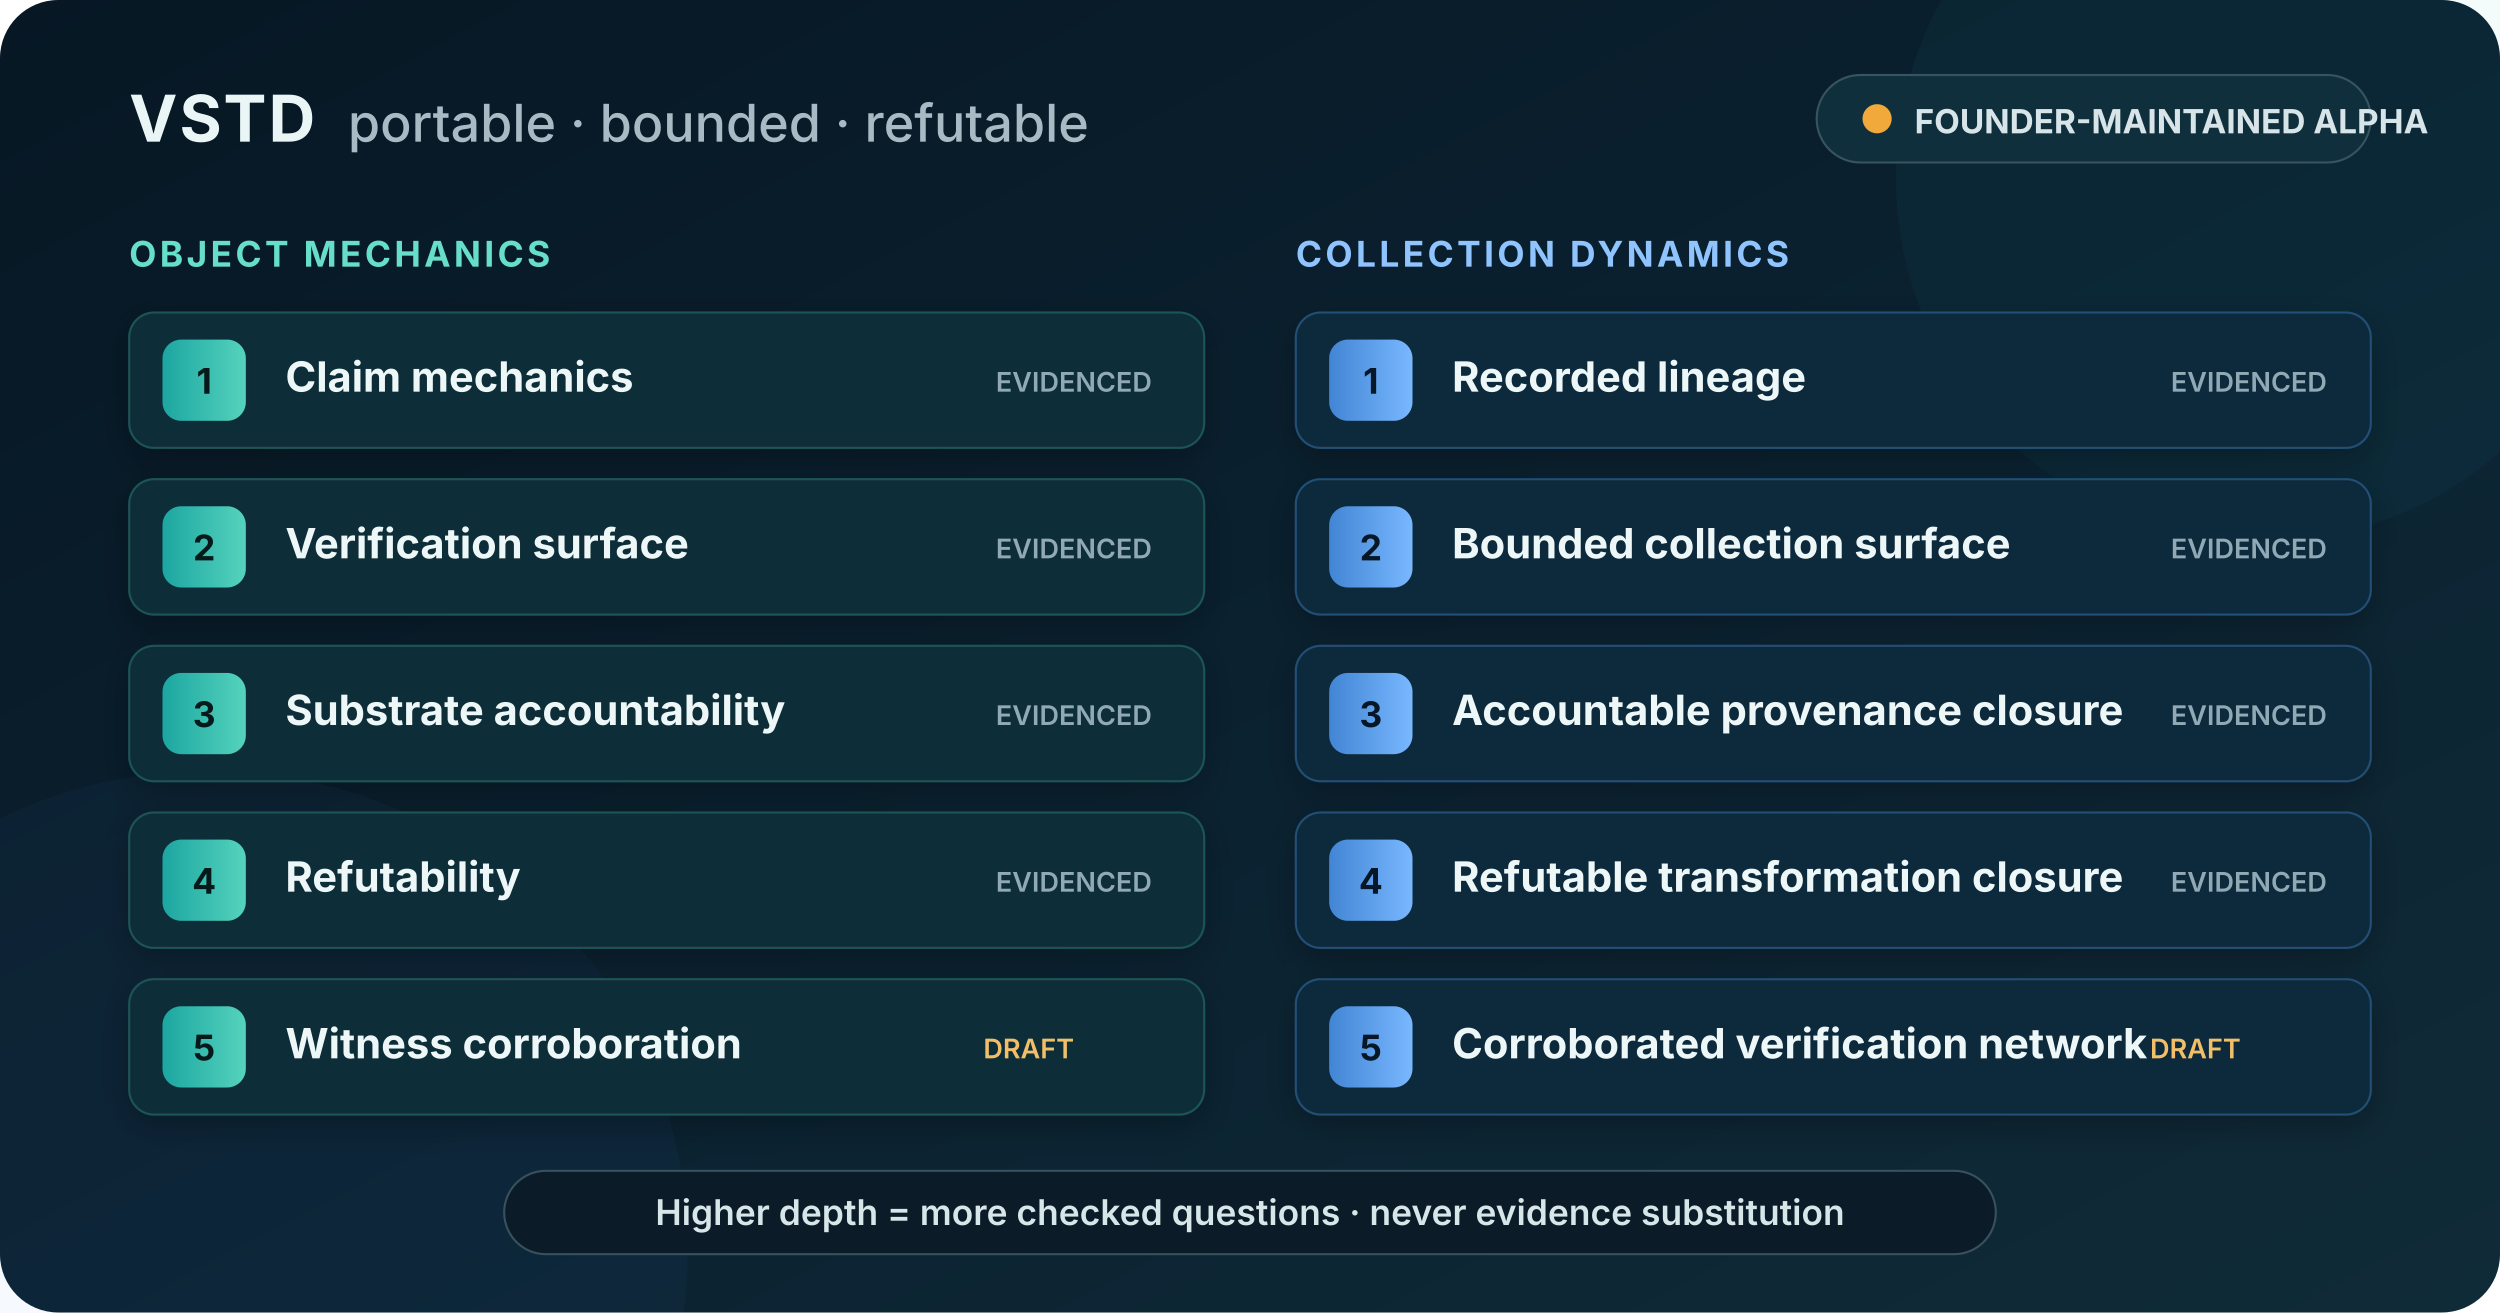
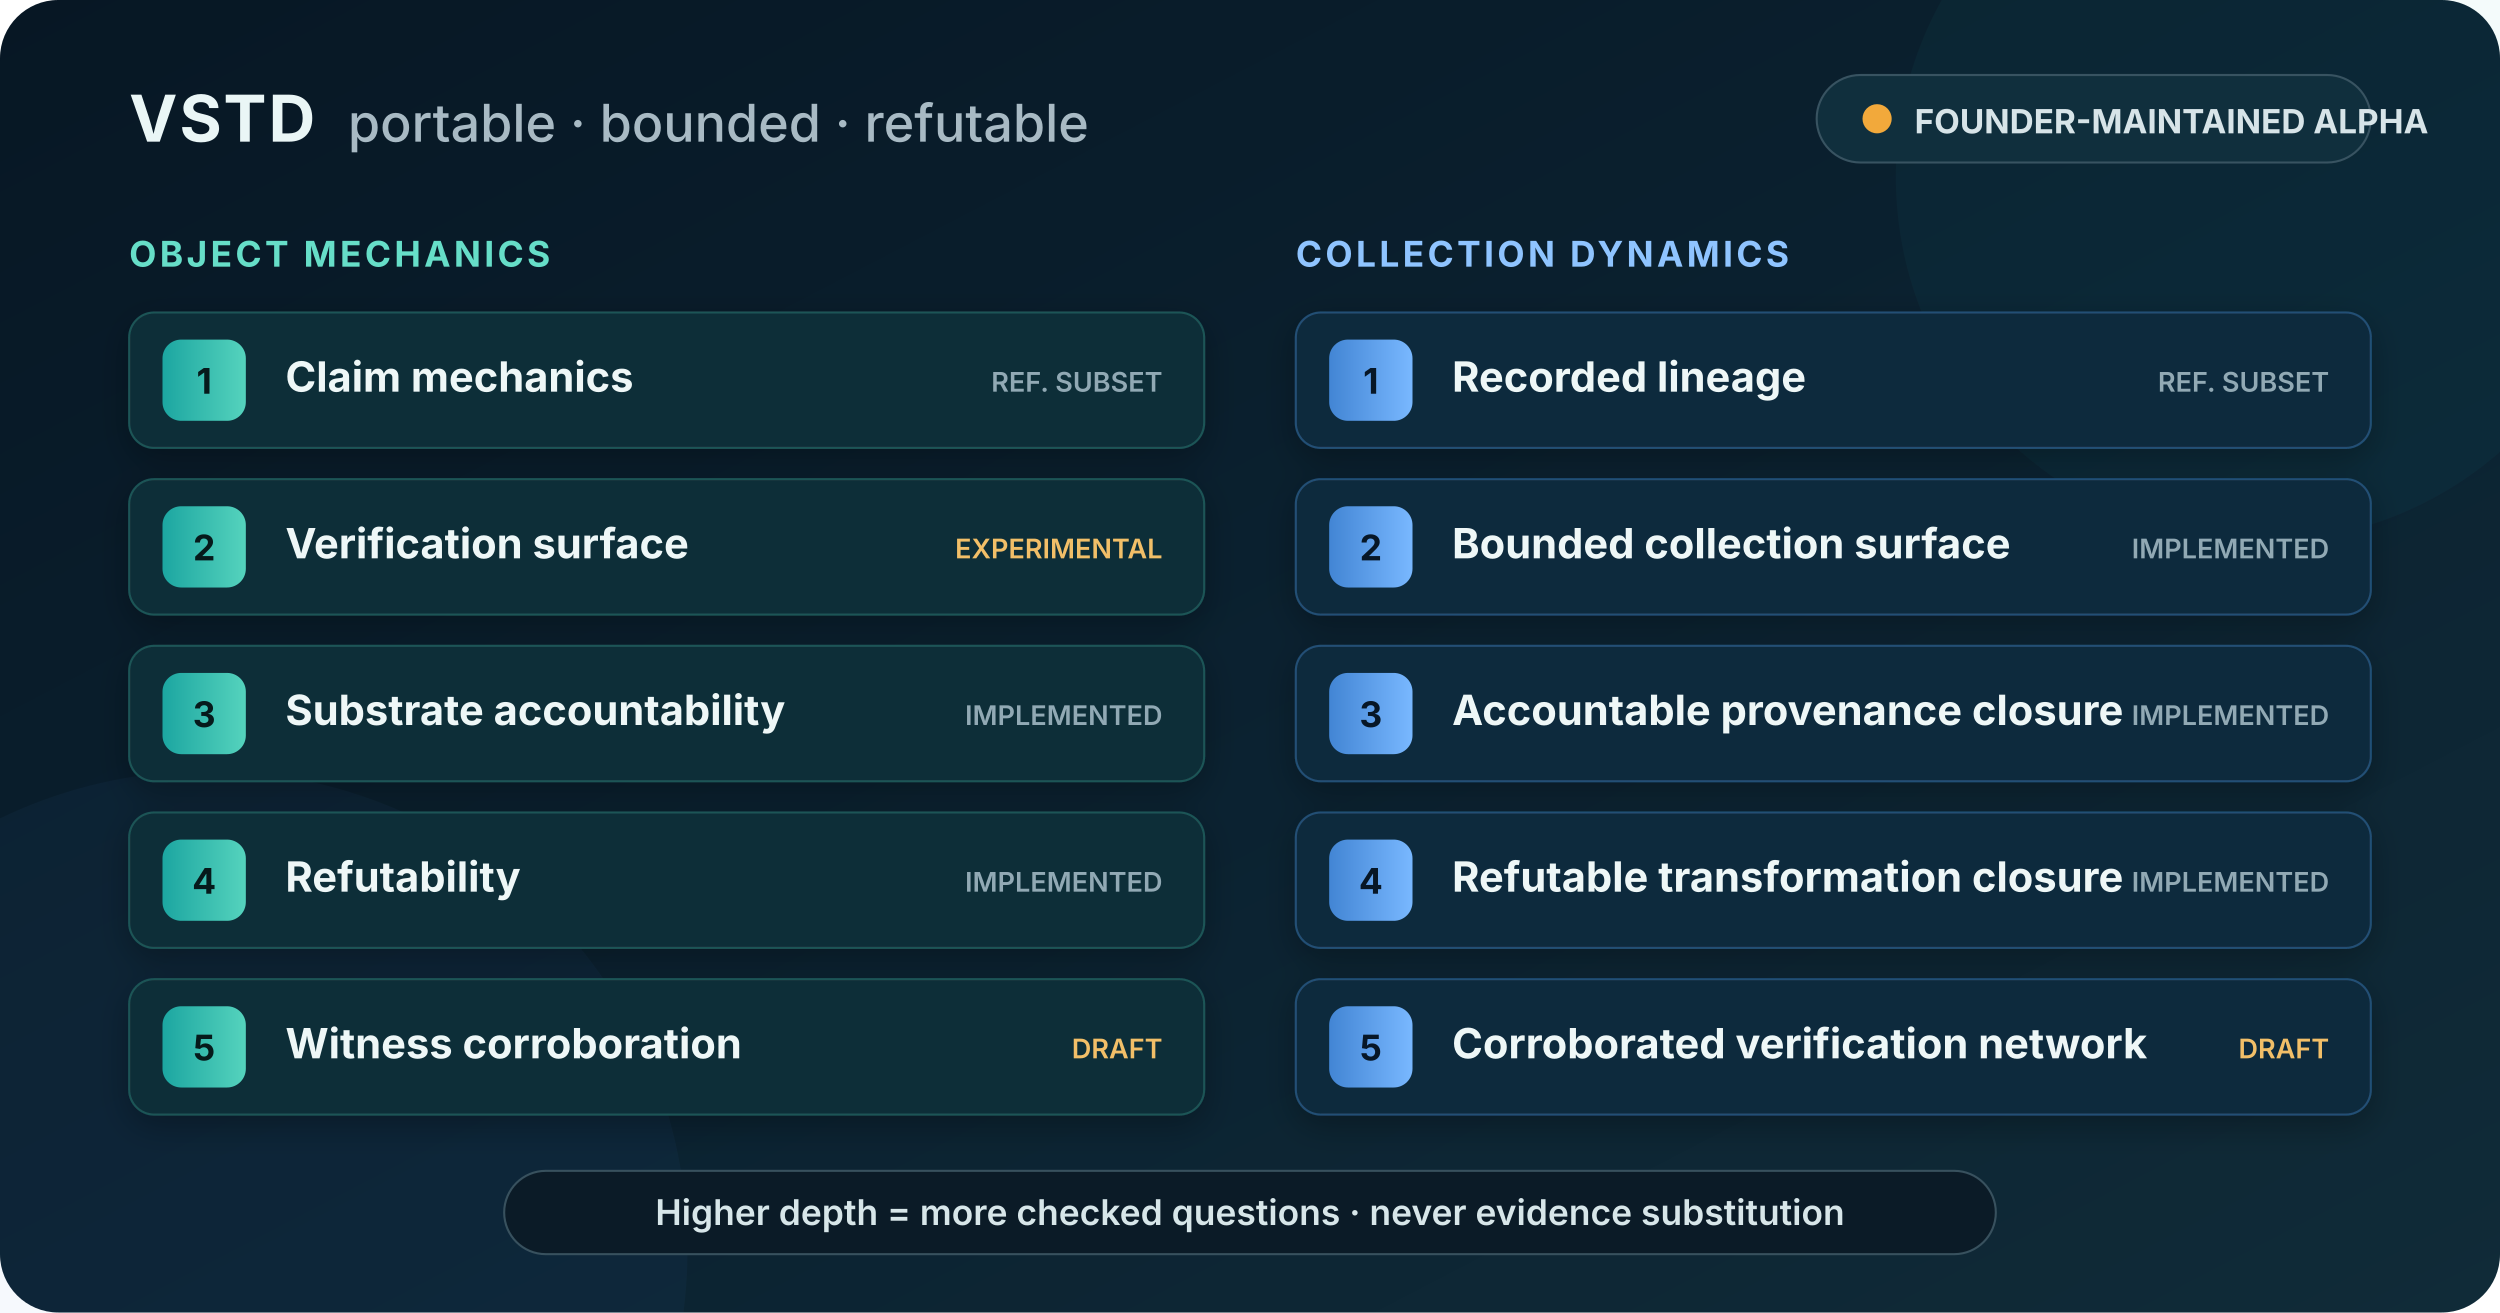
<svg xmlns="http://www.w3.org/2000/svg" width="1200" height="630" viewBox="0 0 1200 630" role="img" aria-labelledby="title desc">
  <defs>
    <linearGradient id="bg" x1="0" y1="0" x2="1" y2="1">
      <stop offset="0" stop-color="#071724" />
      <stop offset="0.55" stop-color="#0b2231" />
      <stop offset="1" stop-color="#102b38" />
    </linearGradient>
    <linearGradient id="object" x1="0" y1="0" x2="1" y2="0">
      <stop offset="0" stop-color="#1ca6a1" />
      <stop offset="1" stop-color="#55d3bd" />
    </linearGradient>
    <linearGradient id="graph" x1="0" y1="0" x2="1" y2="0">
      <stop offset="0" stop-color="#4285d4" />
      <stop offset="1" stop-color="#79b8ff" />
    </linearGradient>
    <filter id="shadow" x="-10%" y="-20%" width="120%" height="150%">
      <feDropShadow dx="0" dy="5" stdDeviation="8" flood-color="#000" flood-opacity=".28" />
    </filter>
  </defs>
  <rect width="1200" height="630" rx="28" fill="url(#bg)" />
  <circle cx="1085" cy="85" r="175" fill="#1ca6a1" opacity=".05" />
  <circle cx="100" cy="600" r="230" fill="#4285d4" opacity=".05" />
  <g font-family="Inter, Segoe UI, Arial, sans-serif">
    <text x="62" y="68" fill="#eaf6f6" font-size="31" font-weight="750" letter-spacing="1">VSTD</text>
    <text x="167" y="68" fill="#a8bac4" font-size="25" font-weight="450">portable · bounded · refutable</text>
    <rect x="872" y="36" width="266" height="42" rx="21" fill="#102f3d" stroke="#385361" />
    <circle cx="901" cy="57" r="7" fill="#f2a93b" />
    <text x="919" y="64" fill="#d7e4e8" font-size="16" font-weight="650">FOUNDER-MAINTAINED ALPHA</text>
    <text x="62" y="128" fill="#66dec8" font-size="17" font-weight="700" letter-spacing="1.6">OBJECT MECHANICS</text>
    <text x="622" y="128" fill="#8fc4ff" font-size="17" font-weight="700" letter-spacing="1.6">COLLECTION DYNAMICS</text>
    <g filter="url(#shadow)">
      <rect x="62" y="150" width="516" height="65" rx="12" fill="#102d37" stroke="#1d5557" />
      <rect x="62" y="230" width="516" height="65" rx="12" fill="#102d37" stroke="#1d5557" />
      <rect x="62" y="310" width="516" height="65" rx="12" fill="#102d37" stroke="#1d5557" />
      <rect x="62" y="390" width="516" height="65" rx="12" fill="#102d37" stroke="#1d5557" />
      <rect x="62" y="470" width="516" height="65" rx="12" fill="#102d37" stroke="#1d5557" />
      <rect x="622" y="150" width="516" height="65" rx="12" fill="#10293c" stroke="#244f75" />
      <rect x="622" y="230" width="516" height="65" rx="12" fill="#10293c" stroke="#244f75" />
      <rect x="622" y="310" width="516" height="65" rx="12" fill="#10293c" stroke="#244f75" />
      <rect x="622" y="390" width="516" height="65" rx="12" fill="#10293c" stroke="#244f75" />
      <rect x="622" y="470" width="516" height="65" rx="12" fill="#10293c" stroke="#244f75" />
    </g>
    <g font-size="17" font-weight="750">
      <rect x="78" y="163" width="40" height="39" rx="9" fill="url(#object)" />
      <text x="98" y="189" fill="#061a1b" text-anchor="middle">1</text>
      <rect x="78" y="243" width="40" height="39" rx="9" fill="url(#object)" />
      <text x="98" y="269" fill="#061a1b" text-anchor="middle">2</text>
      <rect x="78" y="323" width="40" height="39" rx="9" fill="url(#object)" />
      <text x="98" y="349" fill="#061a1b" text-anchor="middle">3</text>
      <rect x="78" y="403" width="40" height="39" rx="9" fill="url(#object)" />
      <text x="98" y="429" fill="#061a1b" text-anchor="middle">4</text>
      <rect x="78" y="483" width="40" height="39" rx="9" fill="url(#object)" />
      <text x="98" y="509" fill="#061a1b" text-anchor="middle">5</text>
      <rect x="638" y="163" width="40" height="39" rx="9" fill="url(#graph)" />
      <text x="658" y="189" fill="#071727" text-anchor="middle">1</text>
      <rect x="638" y="243" width="40" height="39" rx="9" fill="url(#graph)" />
      <text x="658" y="269" fill="#071727" text-anchor="middle">2</text>
      <rect x="638" y="323" width="40" height="39" rx="9" fill="url(#graph)" />
      <text x="658" y="349" fill="#071727" text-anchor="middle">3</text>
      <rect x="638" y="403" width="40" height="39" rx="9" fill="url(#graph)" />
      <text x="658" y="429" fill="#071727" text-anchor="middle">4</text>
      <rect x="638" y="483" width="40" height="39" rx="9" fill="url(#graph)" />
      <text x="658" y="509" fill="#071727" text-anchor="middle">5</text>
    </g>
    <g fill="#eef7f7" font-size="20" font-weight="650">
      <text x="137" y="188">Claim mechanics</text>
      <text x="697" y="188">Recorded lineage</text>
      <text x="137" y="268">Verification surface</text>
      <text x="697" y="268">Bounded collection surface</text>
      <text x="137" y="348">Substrate accountability</text>
      <text x="697" y="348">Accountable provenance closure</text>
      <text x="137" y="428">Refutability</text>
      <text x="697" y="428">Refutable transformation closure</text>
      <text x="137" y="508">Witness corroboration</text>
      <text x="697" y="508">Corroborated verification network</text>
    </g>
-     <g fill="#91a9b4" font-size="13" font-weight="600">
-       <text x="478" y="188">EVIDENCED</text>
-       <text x="1042" y="188">EVIDENCED</text>
-       <text x="478" y="268">EVIDENCED</text>
-       <text x="1042" y="268">EVIDENCED</text>
-       <text x="478" y="348">EVIDENCED</text>
-       <text x="1042" y="348">EVIDENCED</text>
-       <text x="478" y="428">EVIDENCED</text>
-       <text x="1042" y="428">EVIDENCED</text>
-       <text x="472" y="508" fill="#f2bf68">DRAFT</text>
-       <text x="1032" y="508" fill="#f2bf68">DRAFT</text>
+     <g fill="#91a9b4" font-size="13" font-weight="600" text-anchor="end">
+       <text data-layer="vstd-1" x="558" y="188">REF. SUBSET</text>
+       <text data-layer="graph-1" x="1118" y="188">REF. SUBSET</text>
+       <text data-layer="vstd-2" x="558" y="268" fill="#f2bf68">EXPERIMENTAL</text>
+       <text data-layer="graph-2" x="1118" y="268">IMPLEMENTED</text>
+       <text data-layer="vstd-3" x="558" y="348">IMPLEMENTED</text>
+       <text data-layer="graph-3" x="1118" y="348">IMPLEMENTED</text>
+       <text data-layer="vstd-4" x="558" y="428">IMPLEMENTED</text>
+       <text data-layer="graph-4" x="1118" y="428">IMPLEMENTED</text>
+       <text data-layer="vstd-5" x="558" y="508" fill="#f2bf68">DRAFT</text>
+       <text data-layer="graph-5" x="1118" y="508" fill="#f2bf68">DRAFT</text>
    </g>
    <rect x="242" y="562" width="716" height="40" rx="20" fill="#0b1b27" stroke="#38515e" />
    <text x="600" y="588" text-anchor="middle" fill="#d7e6e9" font-size="17" font-weight="600">Higher depth = more checked questions · never evidence substitution</text>
  </g>
</svg>
